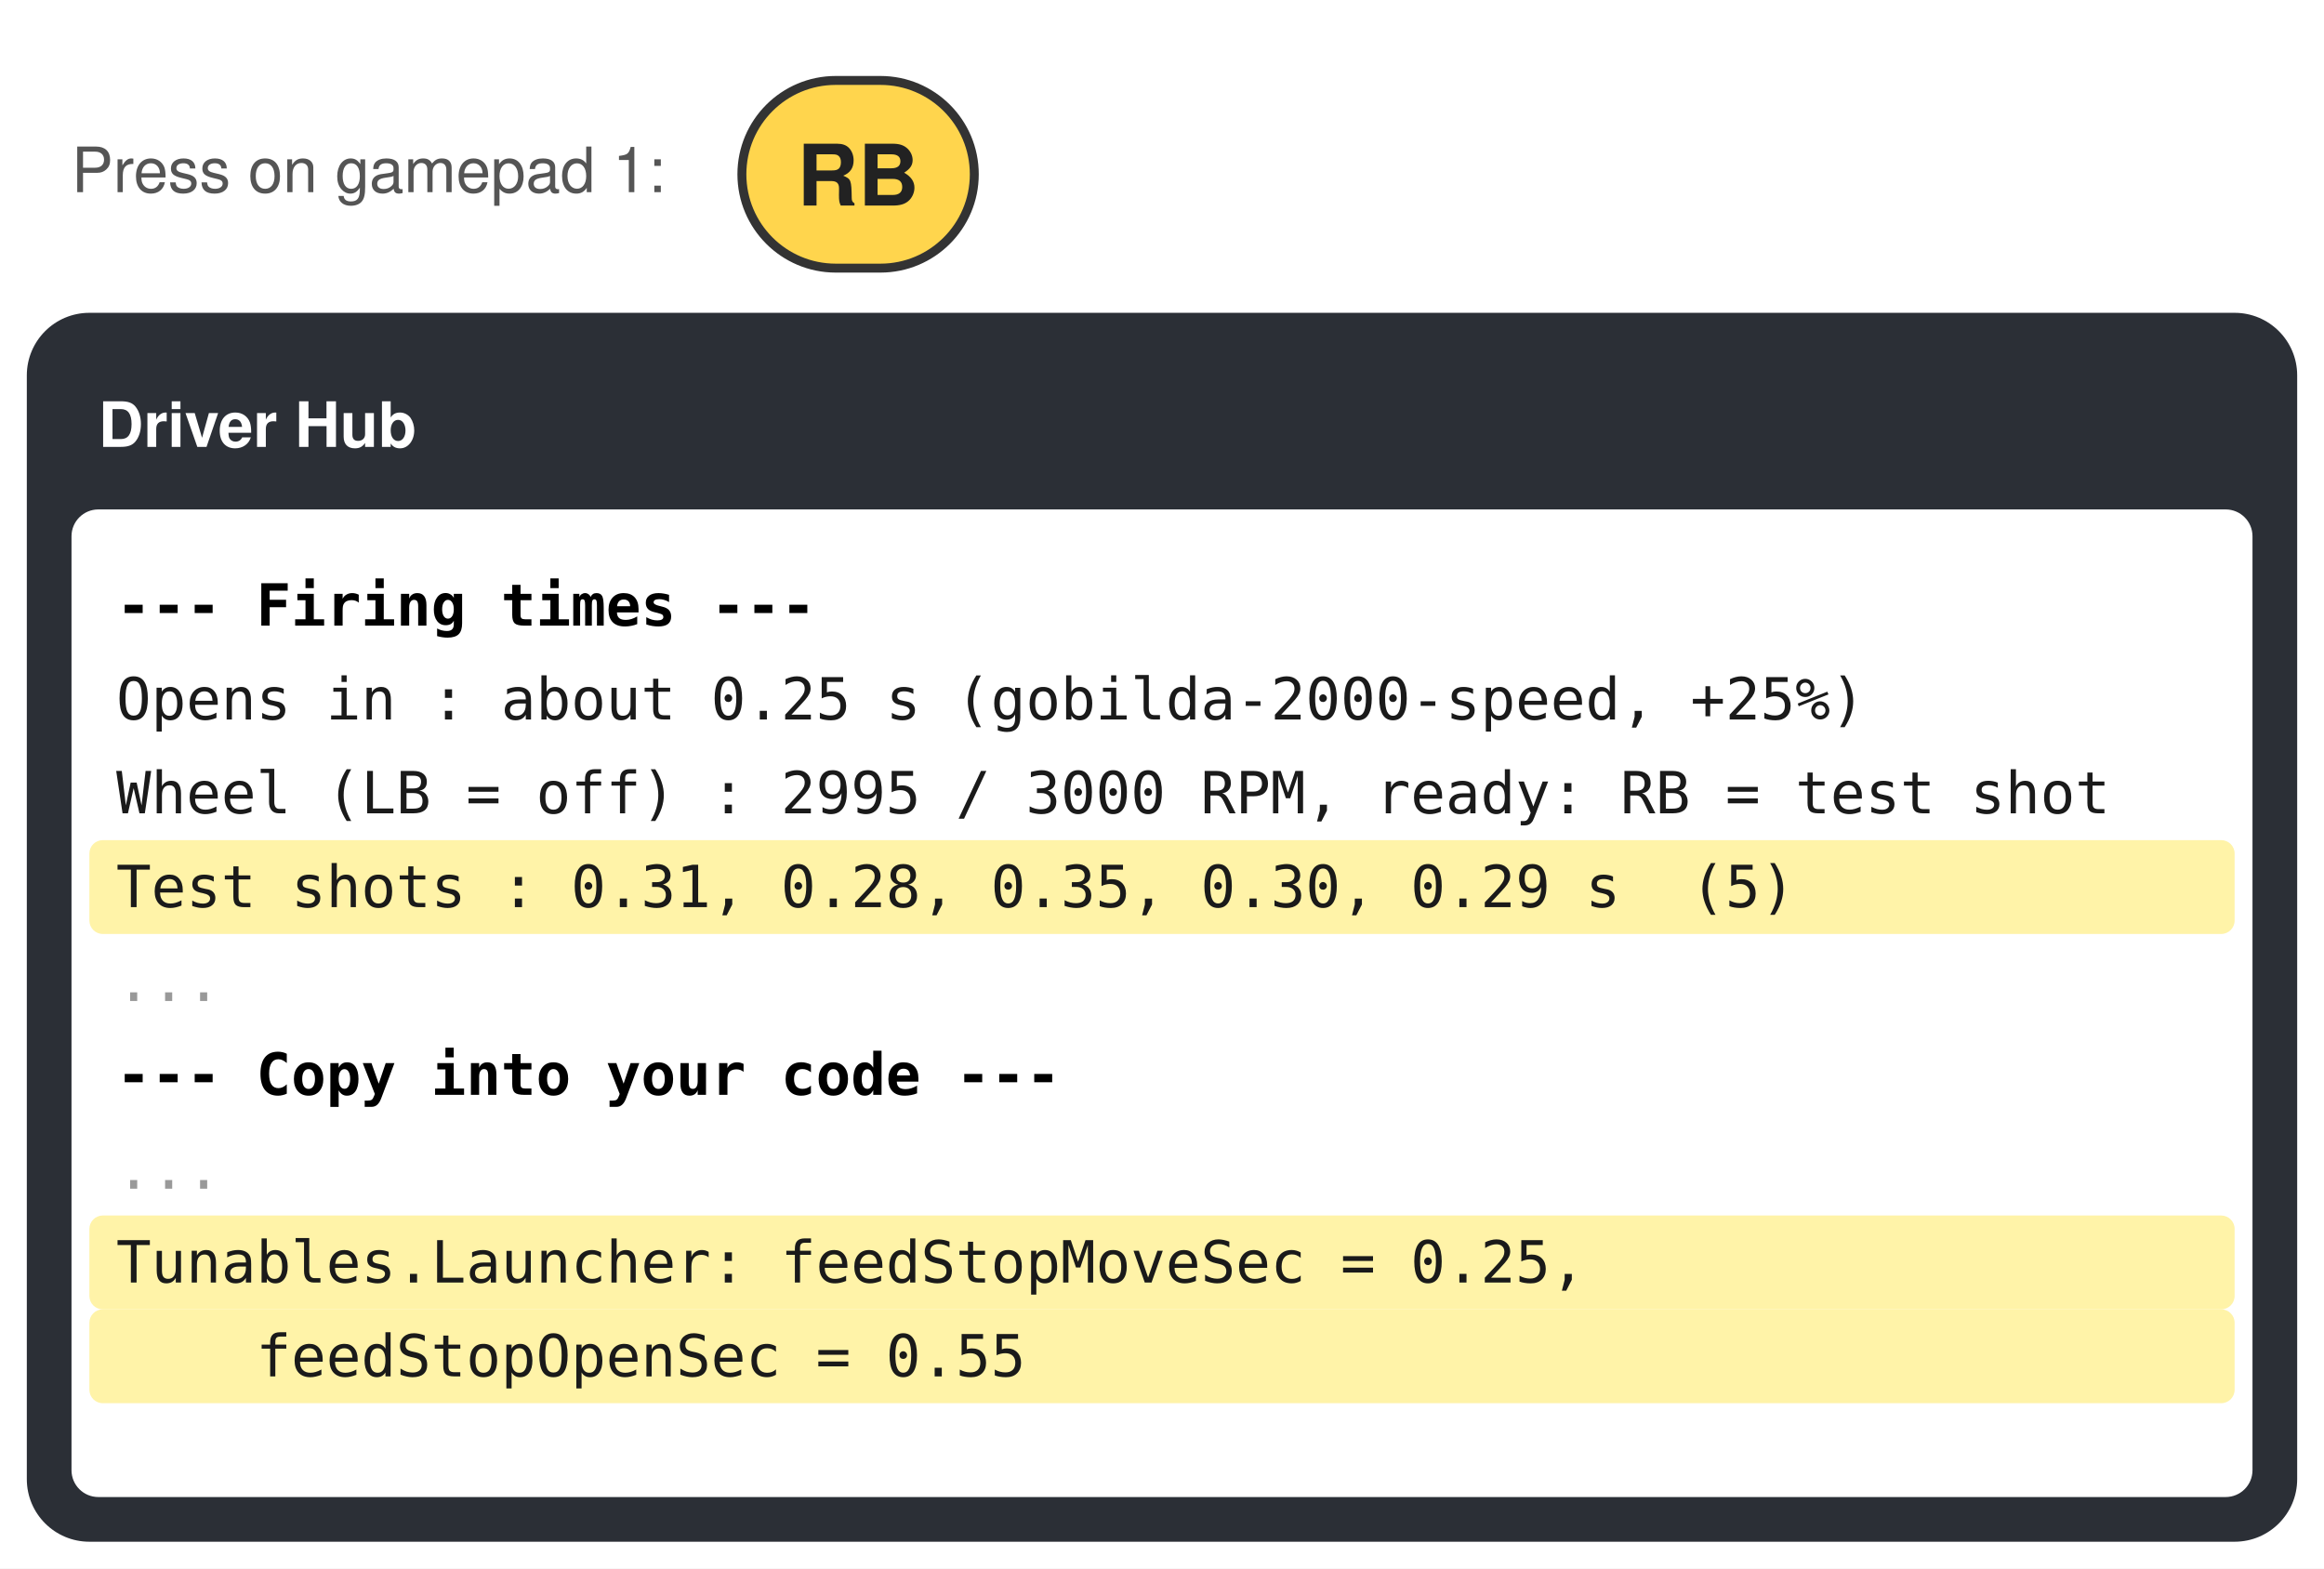
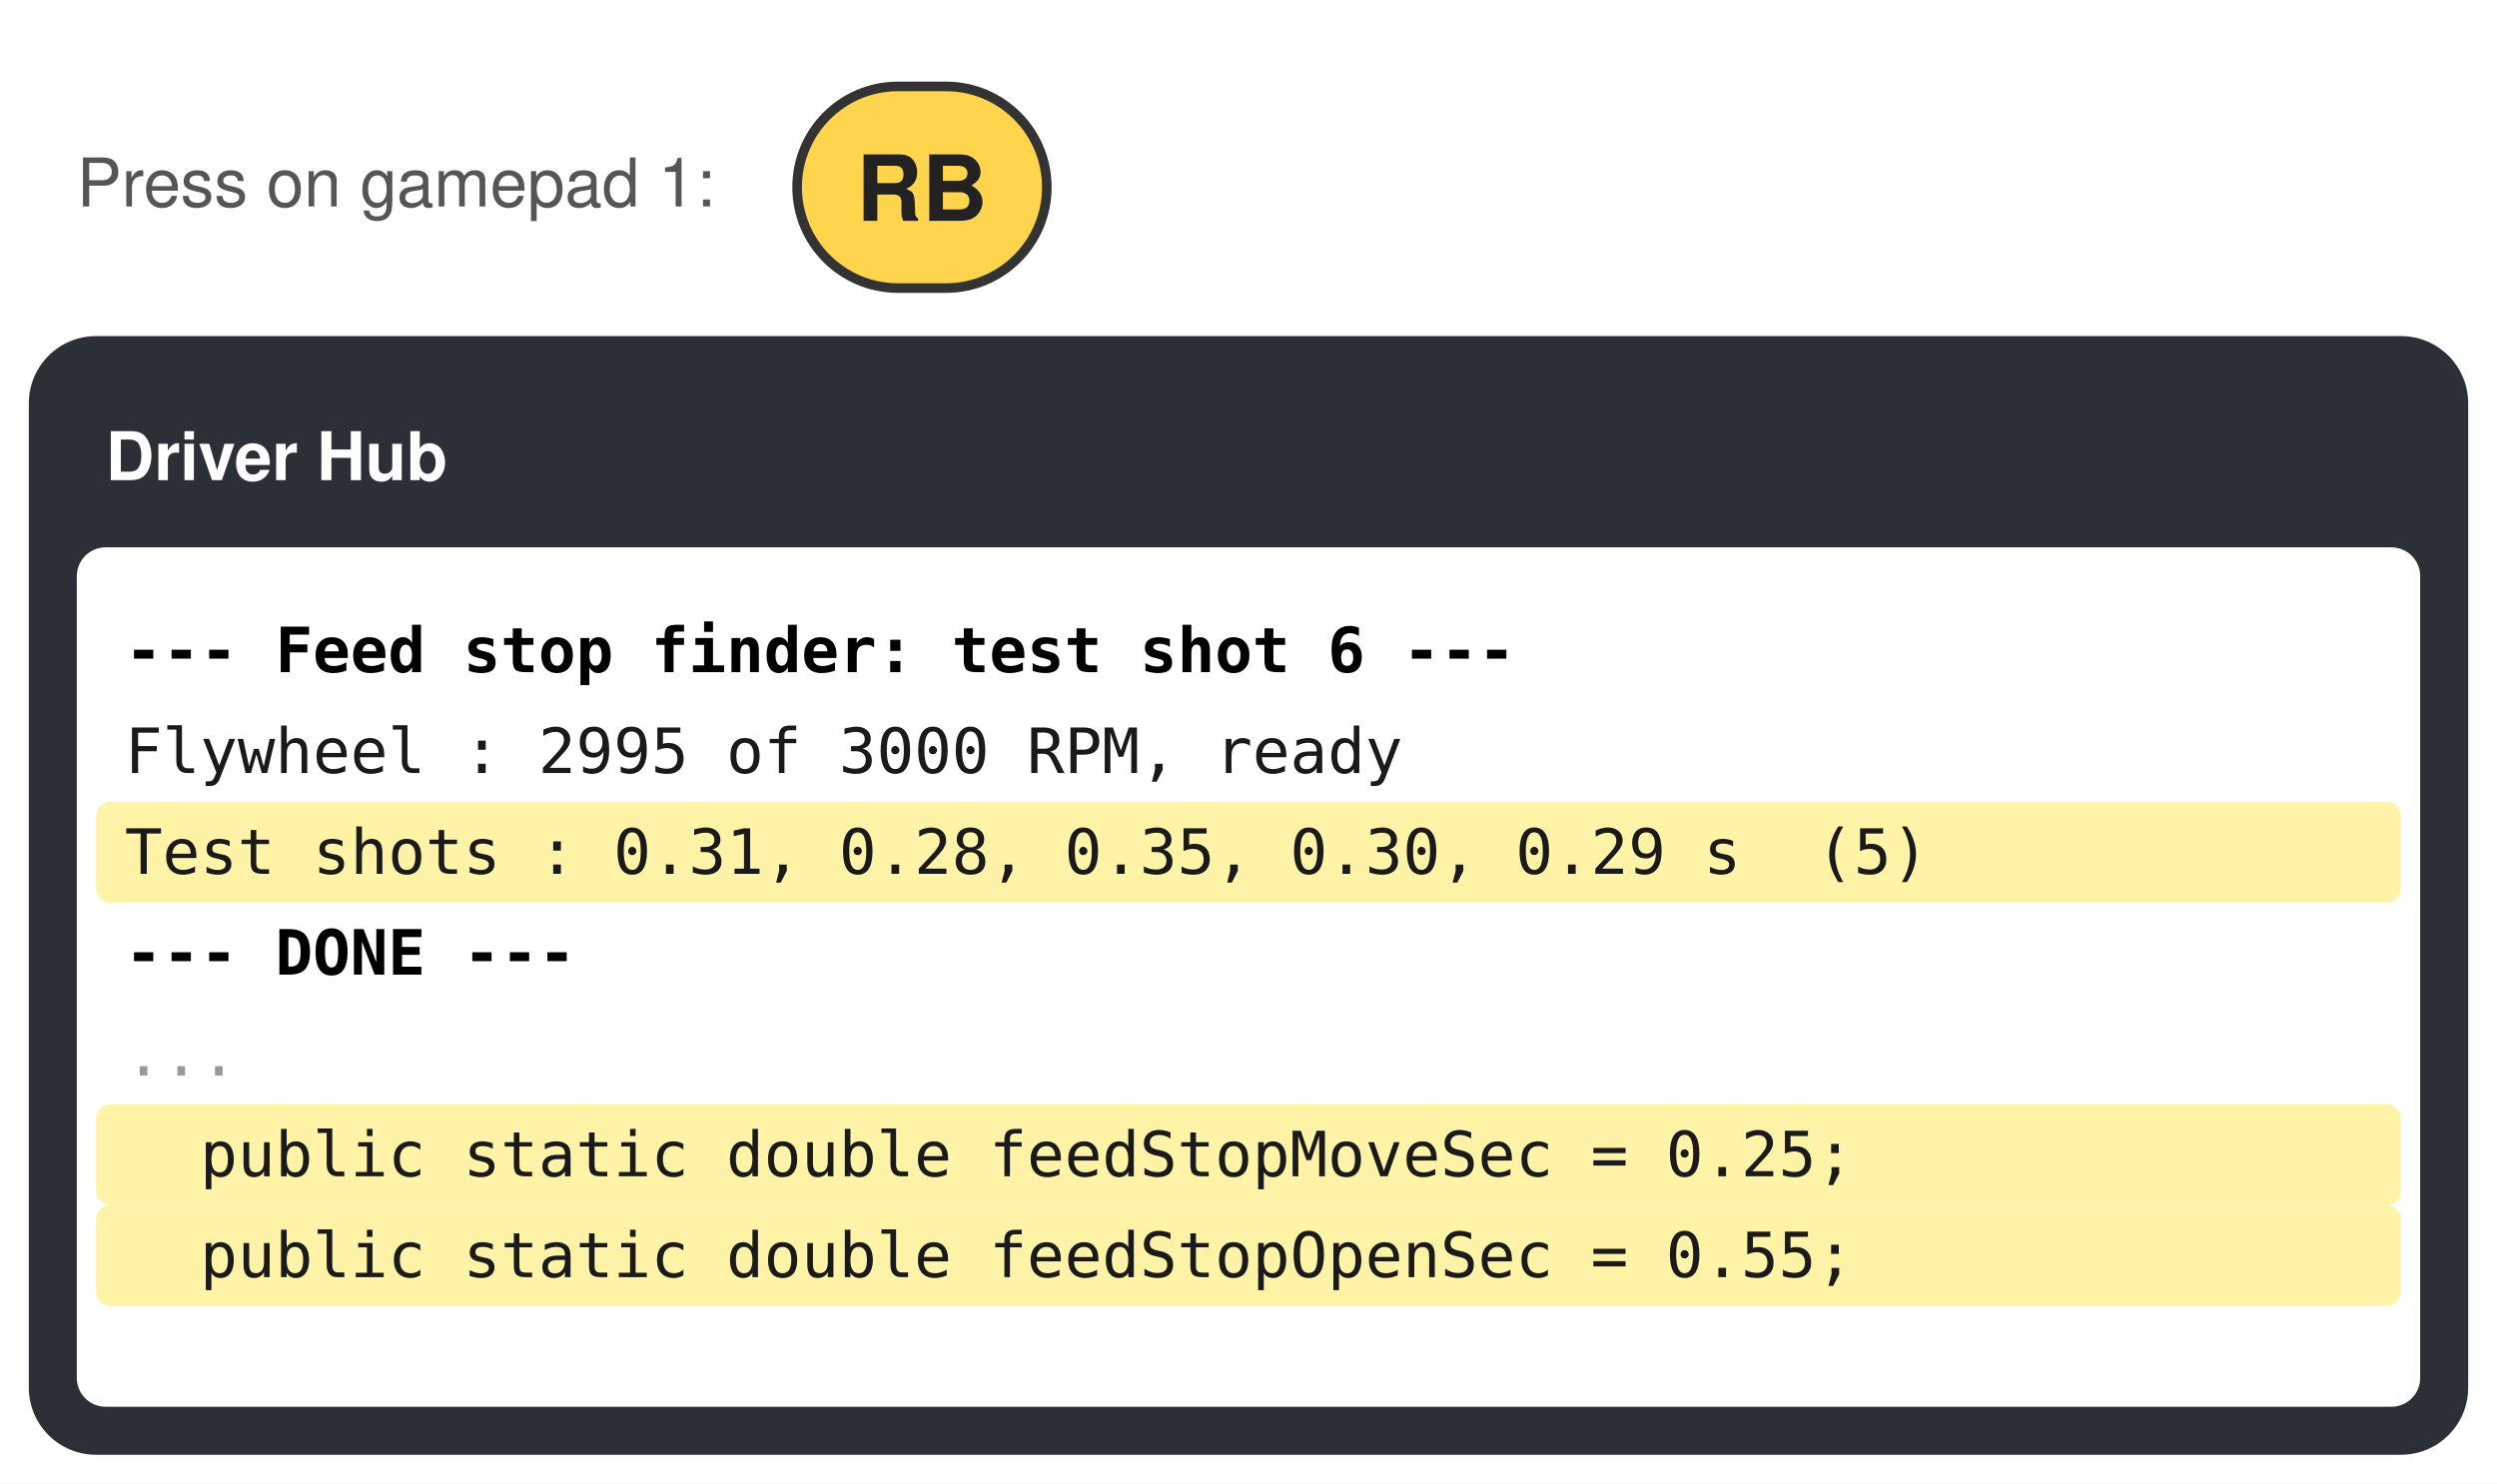
- <svg xmlns="http://www.w3.org/2000/svg" viewBox="0 0 520 351" width="520" height="351" font-family="Helvetica, Arial, sans-serif" font-size="15">
-   <rect width="520" height="351" fill="#ffffff" />
+ <svg xmlns="http://www.w3.org/2000/svg" viewBox="0 0 520 309" width="520" height="309" font-family="Helvetica, Arial, sans-serif" font-size="15">
+   <rect width="520" height="309" fill="#ffffff" />
  <text x="16" y="43" font-size="14" fill="#555">Press on gamepad 1:</text>
  <rect x="166" y="18" width="52" height="42" rx="21" fill="#ffd54d" stroke="#333" stroke-width="2" />
  <text x="192.0" y="46" text-anchor="middle" font-size="19" font-weight="bold" fill="#222">RB</text>
-   <rect x="6" y="70" width="508" height="275" rx="14" fill="#2b2f36" />
+   <rect x="6" y="70" width="508" height="233" rx="14" fill="#2b2f36" />
  <text x="22" y="100" fill="#ffffff" font-size="14" font-weight="bold">Driver Hub</text>
-   <rect x="16" y="114" width="488" height="221" rx="6" fill="#ffffff" />
-   <text x="26" y="140" font-family="Menlo, Consolas, monospace" font-size="13" font-weight="bold" xml:space="preserve">--- Firing times ---</text>
-   <text x="26" y="161" font-family="Menlo, Consolas, monospace" font-size="13" fill="#1a1a1a" xml:space="preserve">Opens in : about 0.25 s (gobilda-2000-speed, +25%)</text>
-   <text x="26" y="182" font-family="Menlo, Consolas, monospace" font-size="13" fill="#1a1a1a" xml:space="preserve">Wheel (LB = off) : 2995 / 3000 RPM, ready: RB = test shot</text>
-   <rect x="20" y="188" width="480" height="21" rx="3" fill="#fff3a8" />
-   <text x="26" y="203" font-family="Menlo, Consolas, monospace" font-size="13" fill="#1a1a1a" xml:space="preserve">Test shots : 0.31, 0.28, 0.35, 0.30, 0.29 s  (5)</text>
+   <rect x="16" y="114" width="488" height="179" rx="6" fill="#ffffff" />
+   <text x="26" y="140" font-family="Menlo, Consolas, monospace" font-size="13" font-weight="bold" xml:space="preserve">--- Feed stop finder: test shot 6 ---</text>
+   <text x="26" y="161" font-family="Menlo, Consolas, monospace" font-size="13" fill="#1a1a1a" xml:space="preserve">Flywheel : 2995 of 3000 RPM, ready</text>
+   <rect x="20" y="167" width="480" height="21" rx="3" fill="#fff3a8" />
+   <text x="26" y="182" font-family="Menlo, Consolas, monospace" font-size="13" fill="#1a1a1a" xml:space="preserve">Test shots : 0.31, 0.28, 0.35, 0.30, 0.29 s  (5)</text>
+   <text x="26" y="203" font-family="Menlo, Consolas, monospace" font-size="13" font-weight="bold" xml:space="preserve">--- DONE ---</text>
  <text x="26" y="224" font-family="Menlo, Consolas, monospace" font-size="13" fill="#999" xml:space="preserve">...</text>
-   <text x="26" y="245" font-family="Menlo, Consolas, monospace" font-size="13" font-weight="bold" xml:space="preserve">--- Copy into your code ---</text>
-   <text x="26" y="266" font-family="Menlo, Consolas, monospace" font-size="13" fill="#999" xml:space="preserve">...</text>
-   <rect x="20" y="272" width="480" height="21" rx="3" fill="#fff3a8" />
-   <text x="26" y="287" font-family="Menlo, Consolas, monospace" font-size="13" fill="#1a1a1a" xml:space="preserve">Tunables.Launcher: feedStopMoveSec = 0.25,</text>
-   <rect x="20" y="293" width="480" height="21" rx="3" fill="#fff3a8" />
-   <text x="26" y="308" font-family="Menlo, Consolas, monospace" font-size="13" fill="#1a1a1a" xml:space="preserve">    feedStopOpenSec = 0.55</text>
+   <rect x="20" y="230" width="480" height="21" rx="3" fill="#fff3a8" />
+   <text x="26" y="245" font-family="Menlo, Consolas, monospace" font-size="13" fill="#1a1a1a" xml:space="preserve">  public static double feedStopMoveSec = 0.25;</text>
+   <rect x="20" y="251" width="480" height="21" rx="3" fill="#fff3a8" />
+   <text x="26" y="266" font-family="Menlo, Consolas, monospace" font-size="13" fill="#1a1a1a" xml:space="preserve">  public static double feedStopOpenSec = 0.55;</text>
</svg>
